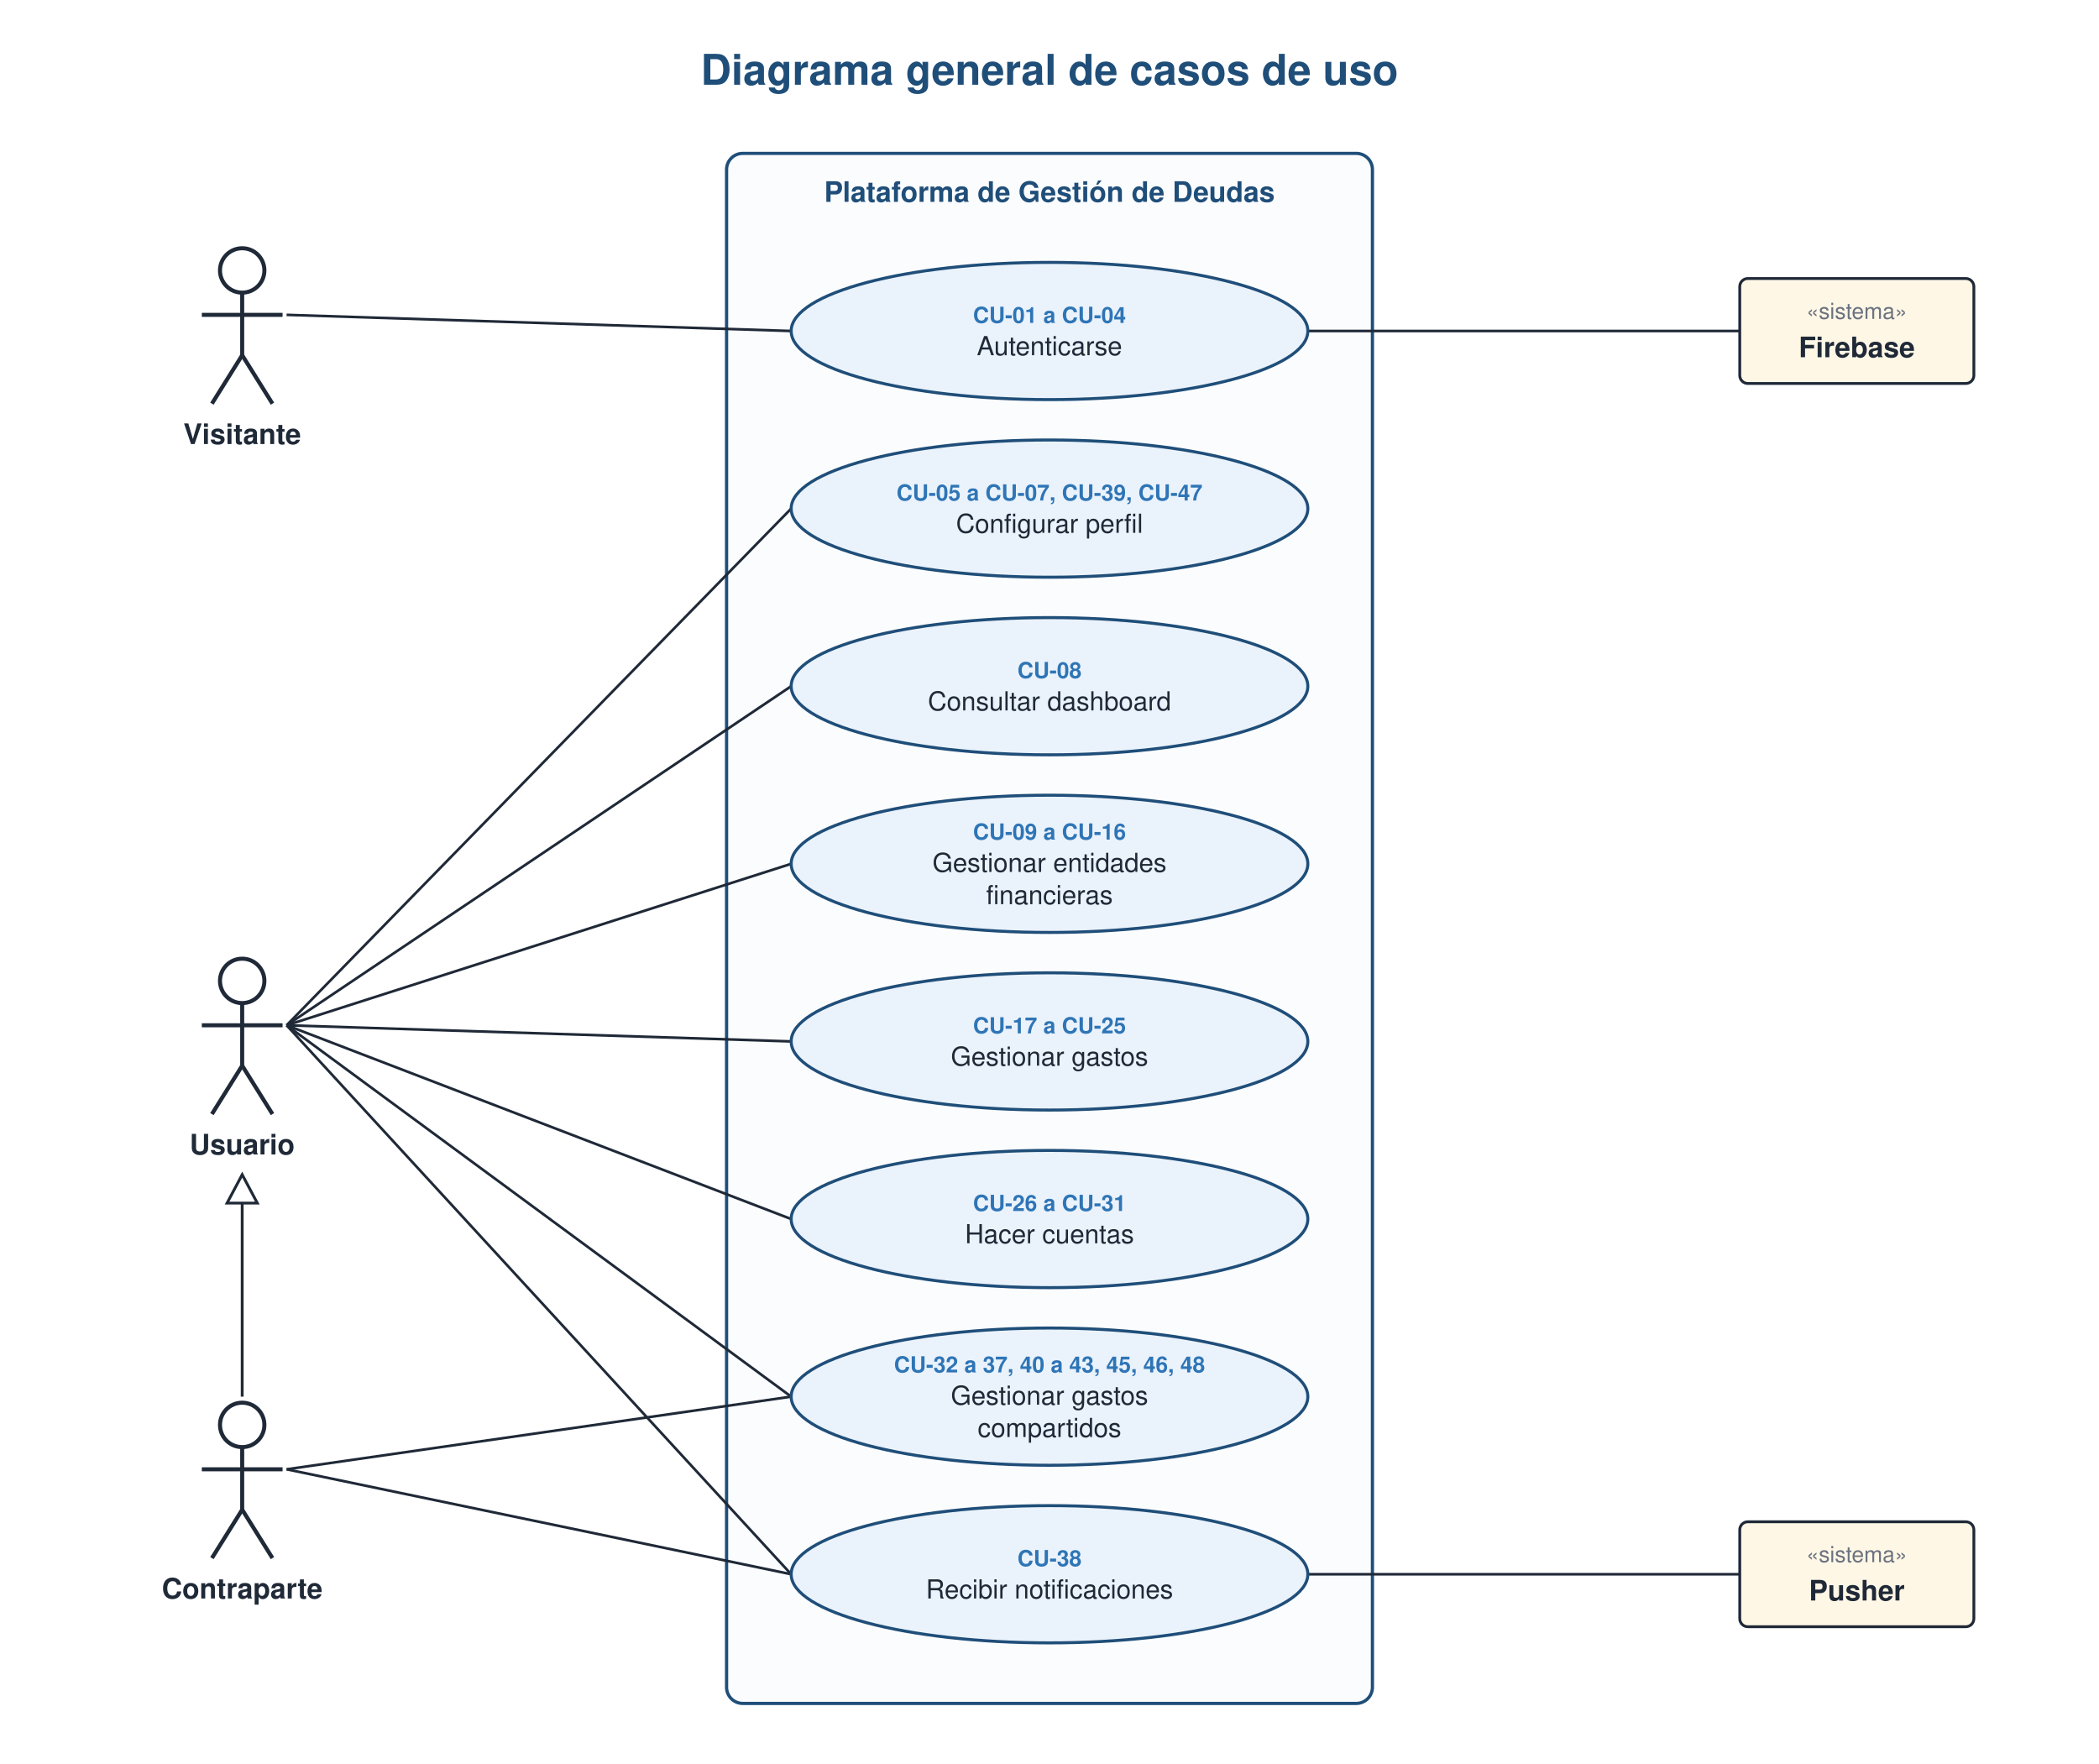
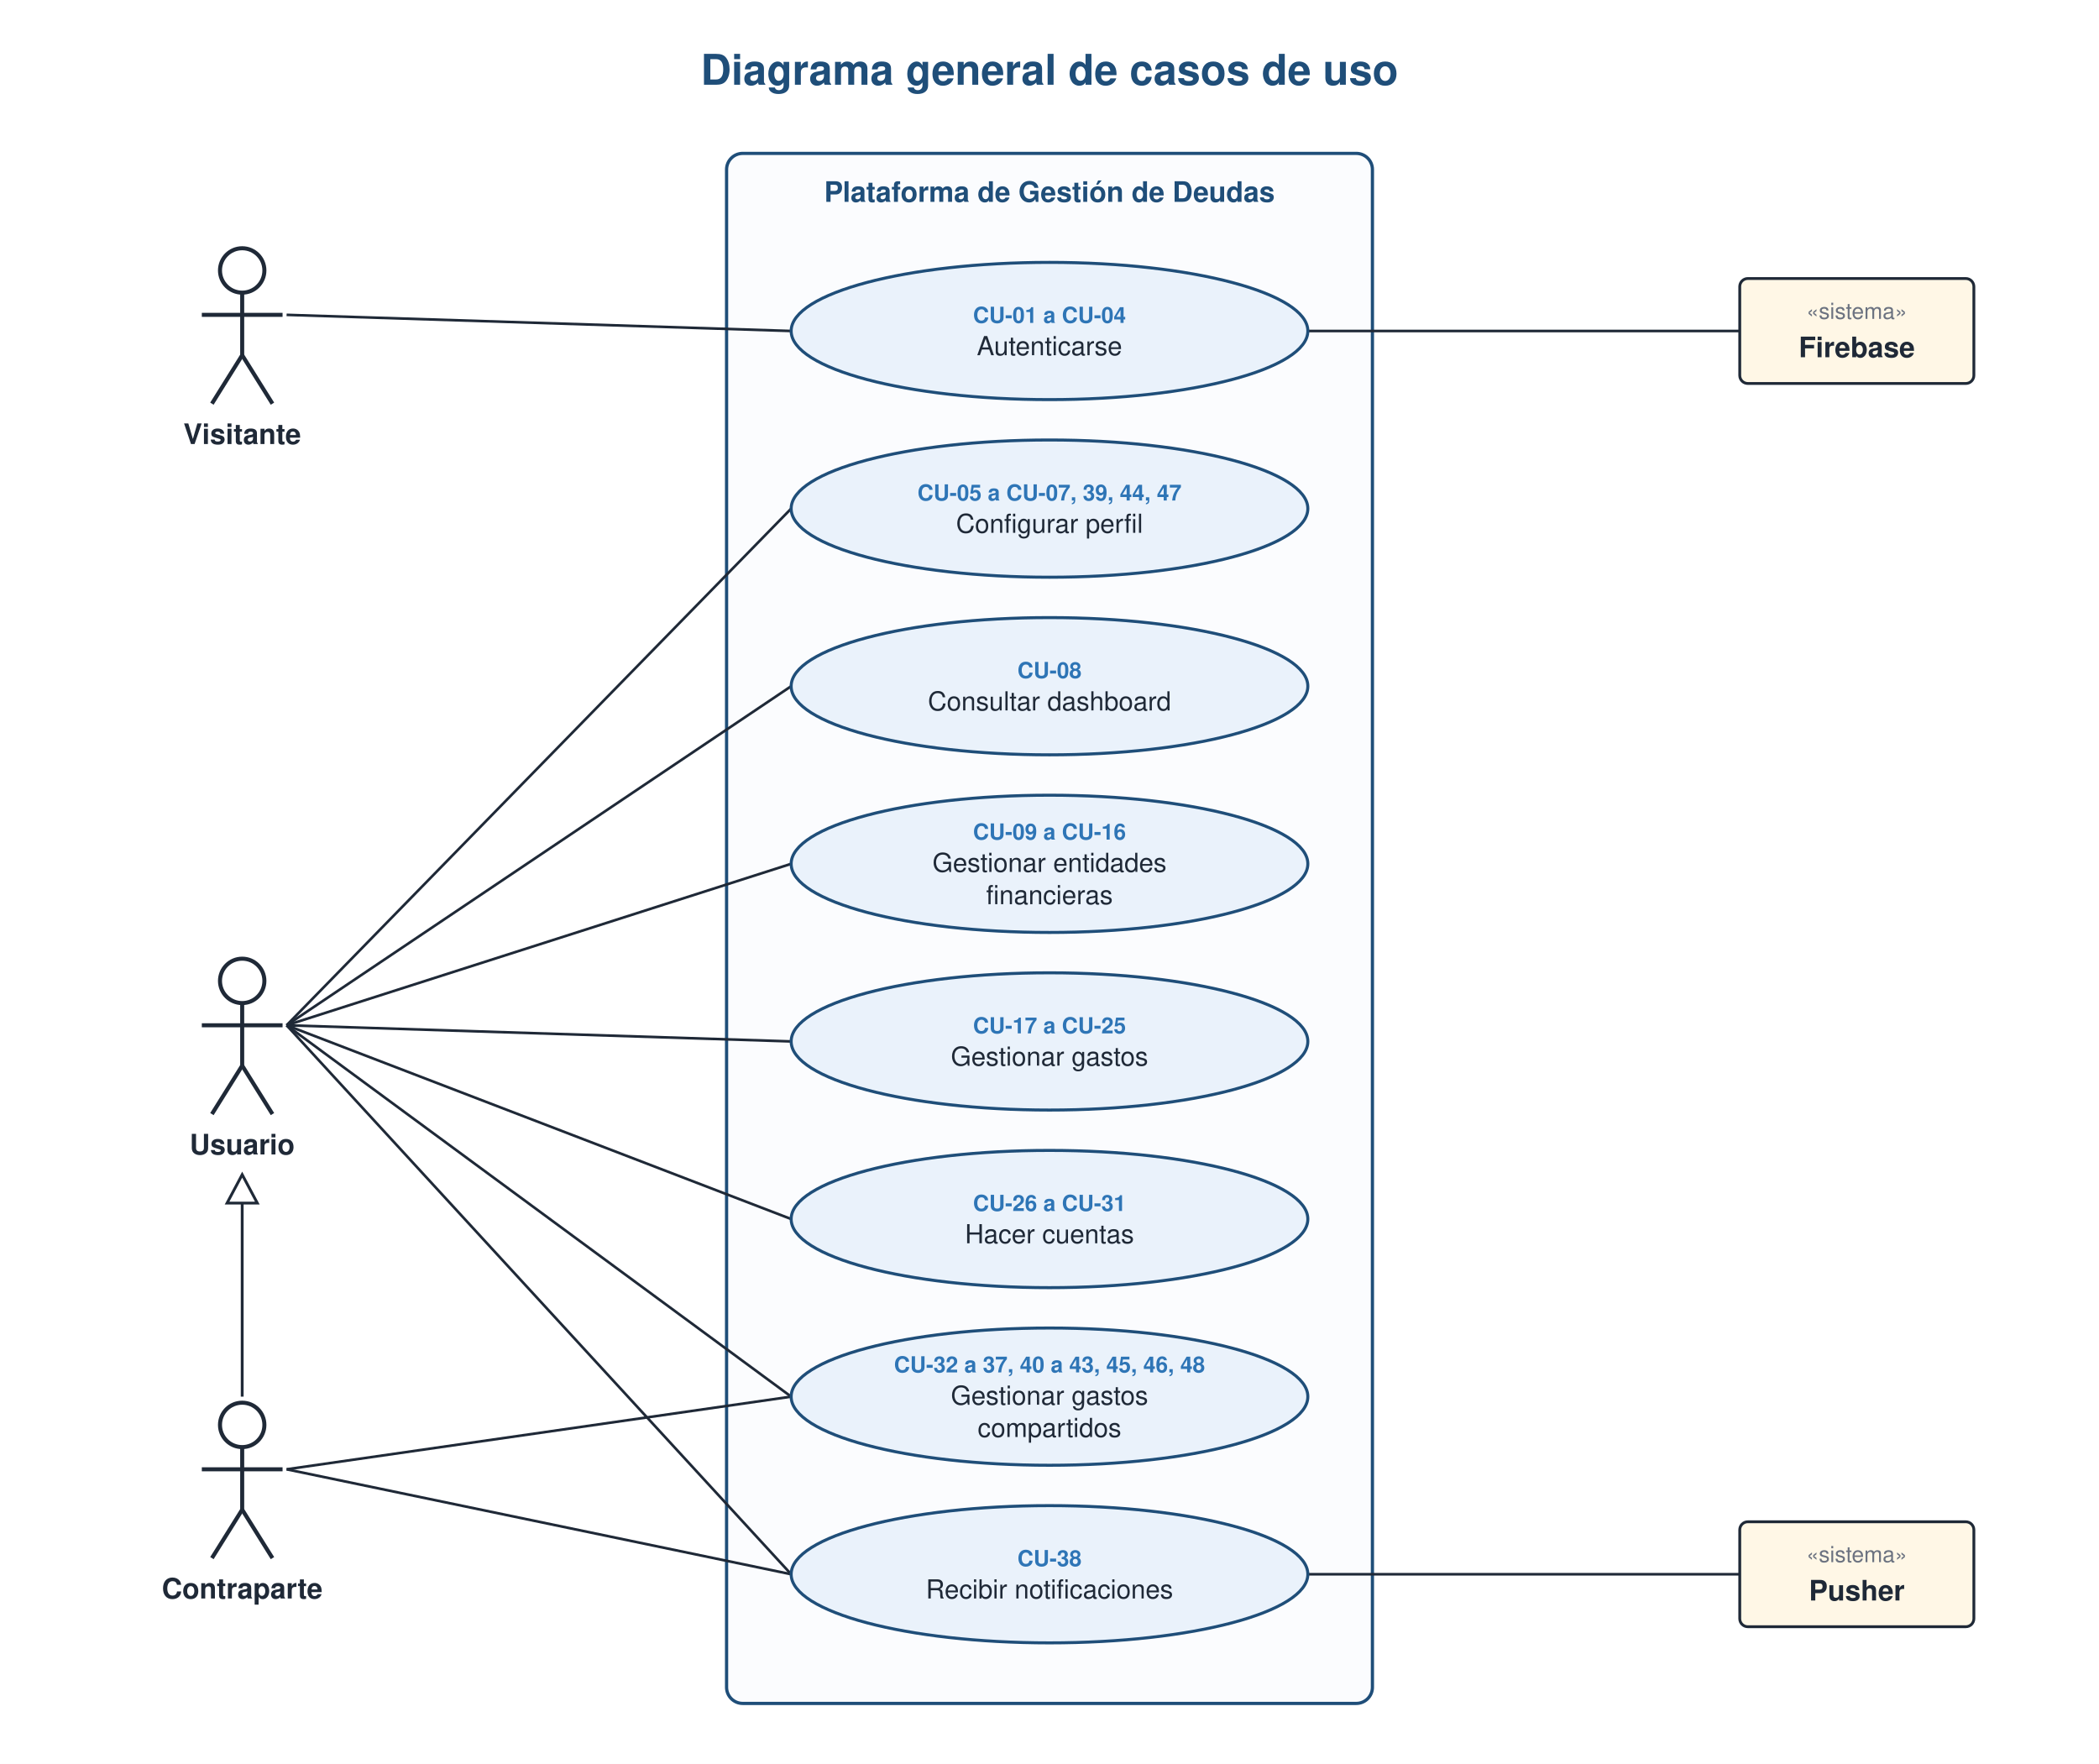
<svg xmlns="http://www.w3.org/2000/svg" width="1040" height="874" viewBox="0 0 1040 874" font-family="Helvetica">
  <rect width="1040" height="874" fill="white" />
  <text x="520.0" y="42" font-size="21" font-weight="bold" text-anchor="middle" fill="#1F4E79">Diagrama general de casos de uso</text>
  <rect x="360" y="76" width="320" height="768" rx="8" fill="#FBFCFE" stroke="#1F4E79" stroke-width="1.6" />
  <text x="520.0" y="100" font-size="14" font-weight="bold" text-anchor="middle" fill="#1F4E79">Plataforma de Gestión de Deudas</text>
  <line x1="142.0" y1="156.0" x2="392.0" y2="164.0" stroke="#1F2937" stroke-width="1.3" />
  <line x1="862.0" y1="164.0" x2="648.0" y2="164.0" stroke="#1F2937" stroke-width="1.3" />
  <line x1="142.0" y1="508.0" x2="392.0" y2="252.0" stroke="#1F2937" stroke-width="1.3" />
  <line x1="142.0" y1="508.0" x2="392.0" y2="340.0" stroke="#1F2937" stroke-width="1.3" />
  <line x1="142.0" y1="508.0" x2="392.0" y2="428.0" stroke="#1F2937" stroke-width="1.3" />
  <line x1="142.0" y1="508.0" x2="392.0" y2="516.0" stroke="#1F2937" stroke-width="1.3" />
  <line x1="142.0" y1="508.0" x2="392.0" y2="604.0" stroke="#1F2937" stroke-width="1.3" />
  <line x1="142.0" y1="508.0" x2="392.0" y2="692.0" stroke="#1F2937" stroke-width="1.3" />
  <line x1="142.0" y1="508.0" x2="392.0" y2="780.0" stroke="#1F2937" stroke-width="1.3" />
  <line x1="142.0" y1="728.0" x2="392.0" y2="692.0" stroke="#1F2937" stroke-width="1.3" />
  <line x1="142.0" y1="728.0" x2="392.0" y2="780.0" stroke="#1F2937" stroke-width="1.3" />
  <line x1="862.0" y1="780.0" x2="648.0" y2="780.0" stroke="#1F2937" stroke-width="1.3" />
  <line x1="120" y1="692.0" x2="120" y2="582.0" stroke="#1F2937" stroke-width="1.4" />
  <polygon points="120.0,582.0 127.5,596.1 112.5,596.1" fill="white" stroke="#1F2937" stroke-width="1.4" />
  <ellipse cx="520" cy="164.0" rx="128" ry="34" fill="#EAF2FB" stroke="#1F4E79" stroke-width="1.5" />
  <text x="520" y="160.0" text-anchor="middle" font-weight="bold" fill="#2E75B6" font-size="11">CU-01 a CU-04</text>
  <text x="520" y="176.0" text-anchor="middle" fill="#1F2937" font-size="13">Autenticarse</text>
  <ellipse cx="520" cy="252.0" rx="128" ry="34" fill="#EAF2FB" stroke="#1F4E79" stroke-width="1.5" />
-   <text x="520" y="248.0" text-anchor="middle" font-weight="bold" fill="#2E75B6" font-size="11">CU-05 a CU-07, CU-39, CU-47</text>
+   <text x="520" y="248.0" text-anchor="middle" font-weight="bold" fill="#2E75B6" font-size="11">CU-05 a CU-07, 39, 44, 47</text>
  <text x="520" y="264.0" text-anchor="middle" fill="#1F2937" font-size="13">Configurar perfil</text>
  <ellipse cx="520" cy="340.0" rx="128" ry="34" fill="#EAF2FB" stroke="#1F4E79" stroke-width="1.5" />
  <text x="520" y="336.0" text-anchor="middle" font-weight="bold" fill="#2E75B6" font-size="11">CU-08</text>
  <text x="520" y="352.0" text-anchor="middle" fill="#1F2937" font-size="13">Consultar dashboard</text>
  <ellipse cx="520" cy="428.0" rx="128" ry="34" fill="#EAF2FB" stroke="#1F4E79" stroke-width="1.5" />
  <text x="520" y="416.0" text-anchor="middle" font-weight="bold" fill="#2E75B6" font-size="11">CU-09 a CU-16</text>
  <text x="520" y="432.0" text-anchor="middle" fill="#1F2937" font-size="13">Gestionar entidades</text>
  <text x="520" y="448.0" text-anchor="middle" fill="#1F2937" font-size="13">financieras</text>
  <ellipse cx="520" cy="516.0" rx="128" ry="34" fill="#EAF2FB" stroke="#1F4E79" stroke-width="1.5" />
  <text x="520" y="512.0" text-anchor="middle" font-weight="bold" fill="#2E75B6" font-size="11">CU-17 a CU-25</text>
  <text x="520" y="528.0" text-anchor="middle" fill="#1F2937" font-size="13">Gestionar gastos</text>
  <ellipse cx="520" cy="604.0" rx="128" ry="34" fill="#EAF2FB" stroke="#1F4E79" stroke-width="1.5" />
  <text x="520" y="600.0" text-anchor="middle" font-weight="bold" fill="#2E75B6" font-size="11">CU-26 a CU-31</text>
  <text x="520" y="616.0" text-anchor="middle" fill="#1F2937" font-size="13">Hacer cuentas</text>
  <ellipse cx="520" cy="692.0" rx="128" ry="34" fill="#EAF2FB" stroke="#1F4E79" stroke-width="1.5" />
  <text x="520" y="680.0" text-anchor="middle" font-weight="bold" fill="#2E75B6" font-size="11">CU-32 a 37, 40 a 43, 45, 46, 48</text>
  <text x="520" y="696.0" text-anchor="middle" fill="#1F2937" font-size="13">Gestionar gastos</text>
  <text x="520" y="712.0" text-anchor="middle" fill="#1F2937" font-size="13">compartidos</text>
  <ellipse cx="520" cy="780.0" rx="128" ry="34" fill="#EAF2FB" stroke="#1F4E79" stroke-width="1.5" />
  <text x="520" y="776.0" text-anchor="middle" font-weight="bold" fill="#2E75B6" font-size="11">CU-38</text>
  <text x="520" y="792.0" text-anchor="middle" fill="#1F2937" font-size="13">Recibir notificaciones</text>
  <circle cx="120" cy="134.0" r="11" stroke="#1F2937" stroke-width="2" fill="white" />
  <line x1="120" y1="145.0" x2="120" y2="176.0" stroke="#1F2937" stroke-width="2" fill="none" />
  <line x1="100" y1="156.0" x2="140" y2="156.0" stroke="#1F2937" stroke-width="2" fill="none" />
  <line x1="120" y1="176.0" x2="105" y2="200.0" stroke="#1F2937" stroke-width="2" fill="none" />
  <line x1="120" y1="176.0" x2="135" y2="200.0" stroke="#1F2937" stroke-width="2" fill="none" />
  <text x="120" y="220.0" font-size="14" font-weight="bold" text-anchor="middle" fill="#1F2937">Visitante</text>
  <circle cx="120" cy="486.0" r="11" stroke="#1F2937" stroke-width="2" fill="white" />
  <line x1="120" y1="497.0" x2="120" y2="528.0" stroke="#1F2937" stroke-width="2" fill="none" />
  <line x1="100" y1="508.0" x2="140" y2="508.0" stroke="#1F2937" stroke-width="2" fill="none" />
  <line x1="120" y1="528.0" x2="105" y2="552.0" stroke="#1F2937" stroke-width="2" fill="none" />
  <line x1="120" y1="528.0" x2="135" y2="552.0" stroke="#1F2937" stroke-width="2" fill="none" />
  <text x="120" y="572.0" font-size="14" font-weight="bold" text-anchor="middle" fill="#1F2937">Usuario</text>
  <circle cx="120" cy="706.0" r="11" stroke="#1F2937" stroke-width="2" fill="white" />
  <line x1="120" y1="717.0" x2="120" y2="748.0" stroke="#1F2937" stroke-width="2" fill="none" />
  <line x1="100" y1="728.0" x2="140" y2="728.0" stroke="#1F2937" stroke-width="2" fill="none" />
  <line x1="120" y1="748.0" x2="105" y2="772.0" stroke="#1F2937" stroke-width="2" fill="none" />
  <line x1="120" y1="748.0" x2="135" y2="772.0" stroke="#1F2937" stroke-width="2" fill="none" />
  <text x="120" y="792.0" font-size="14" font-weight="bold" text-anchor="middle" fill="#1F2937">Contraparte</text>
  <rect x="862" y="138.0" width="116" height="52" rx="4" fill="#FFF7E6" stroke="#1F2937" stroke-width="1.4" />
  <text x="920" y="158.0" font-size="11" text-anchor="middle" fill="#6B7280">«sistema»</text>
  <text x="920" y="177.0" font-size="14" font-weight="bold" text-anchor="middle" fill="#1F2937">Firebase</text>
  <rect x="862" y="754.0" width="116" height="52" rx="4" fill="#FFF7E6" stroke="#1F2937" stroke-width="1.4" />
  <text x="920" y="774.0" font-size="11" text-anchor="middle" fill="#6B7280">«sistema»</text>
  <text x="920" y="793.0" font-size="14" font-weight="bold" text-anchor="middle" fill="#1F2937">Pusher</text>
</svg>
